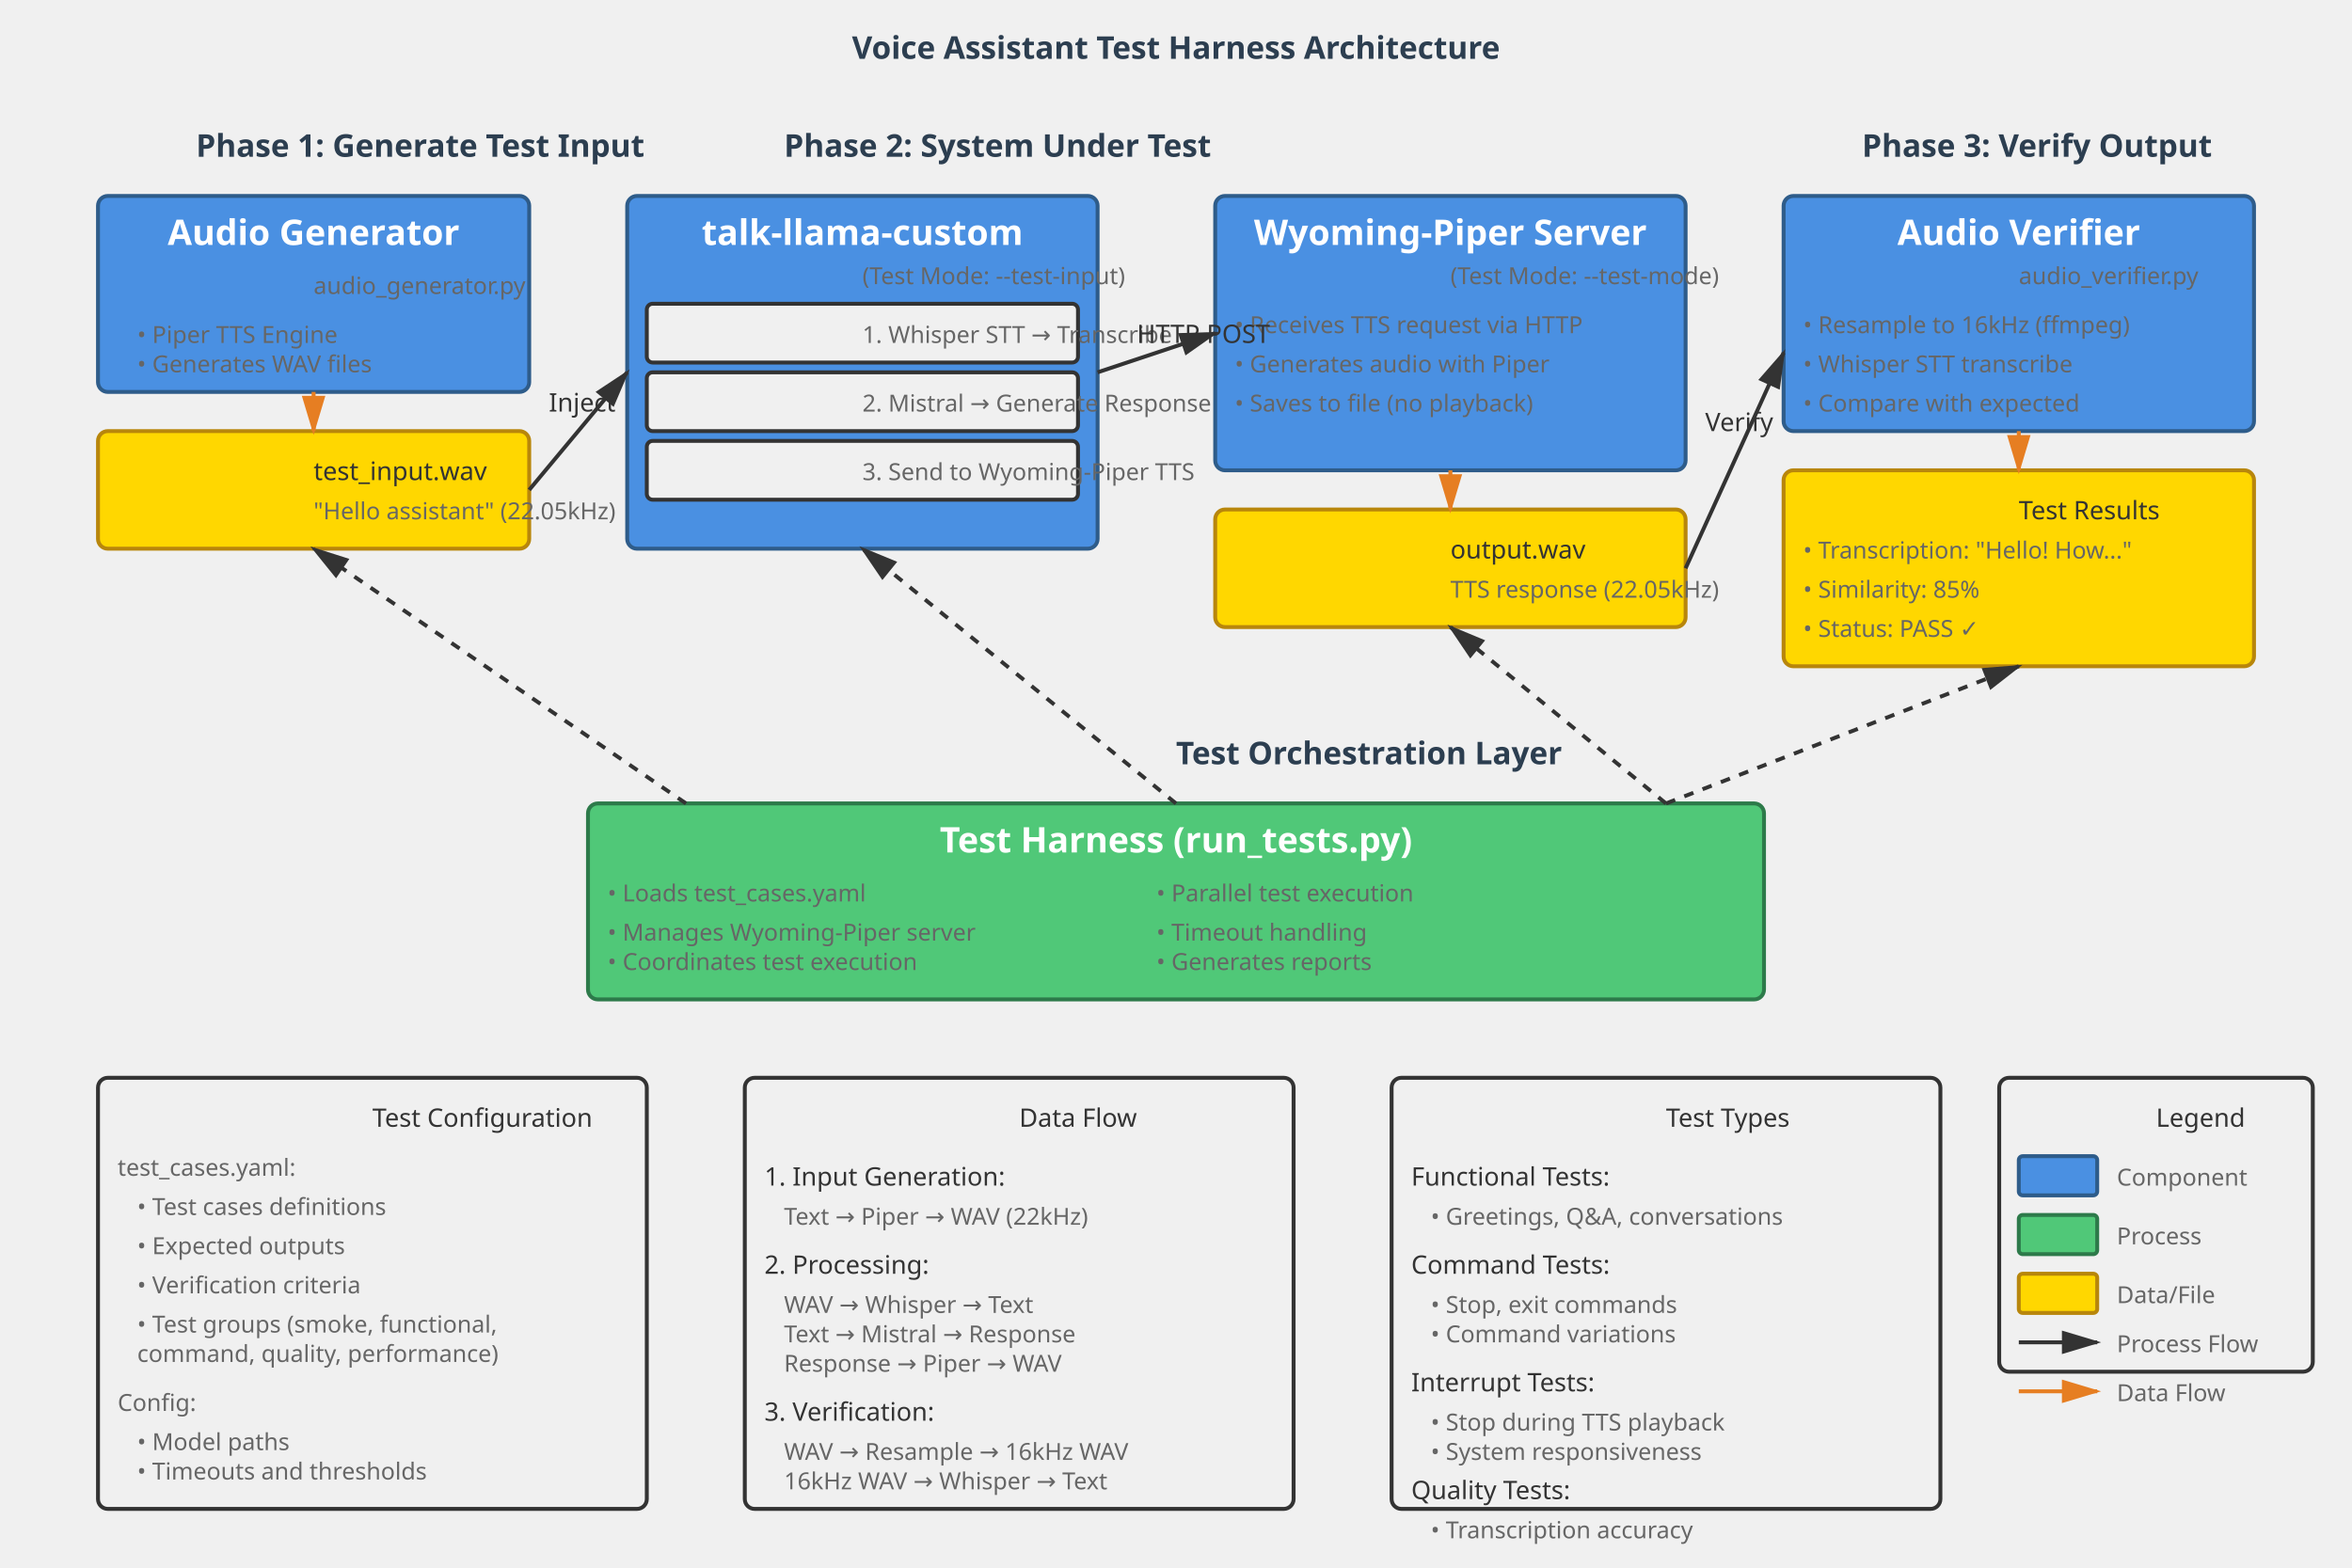
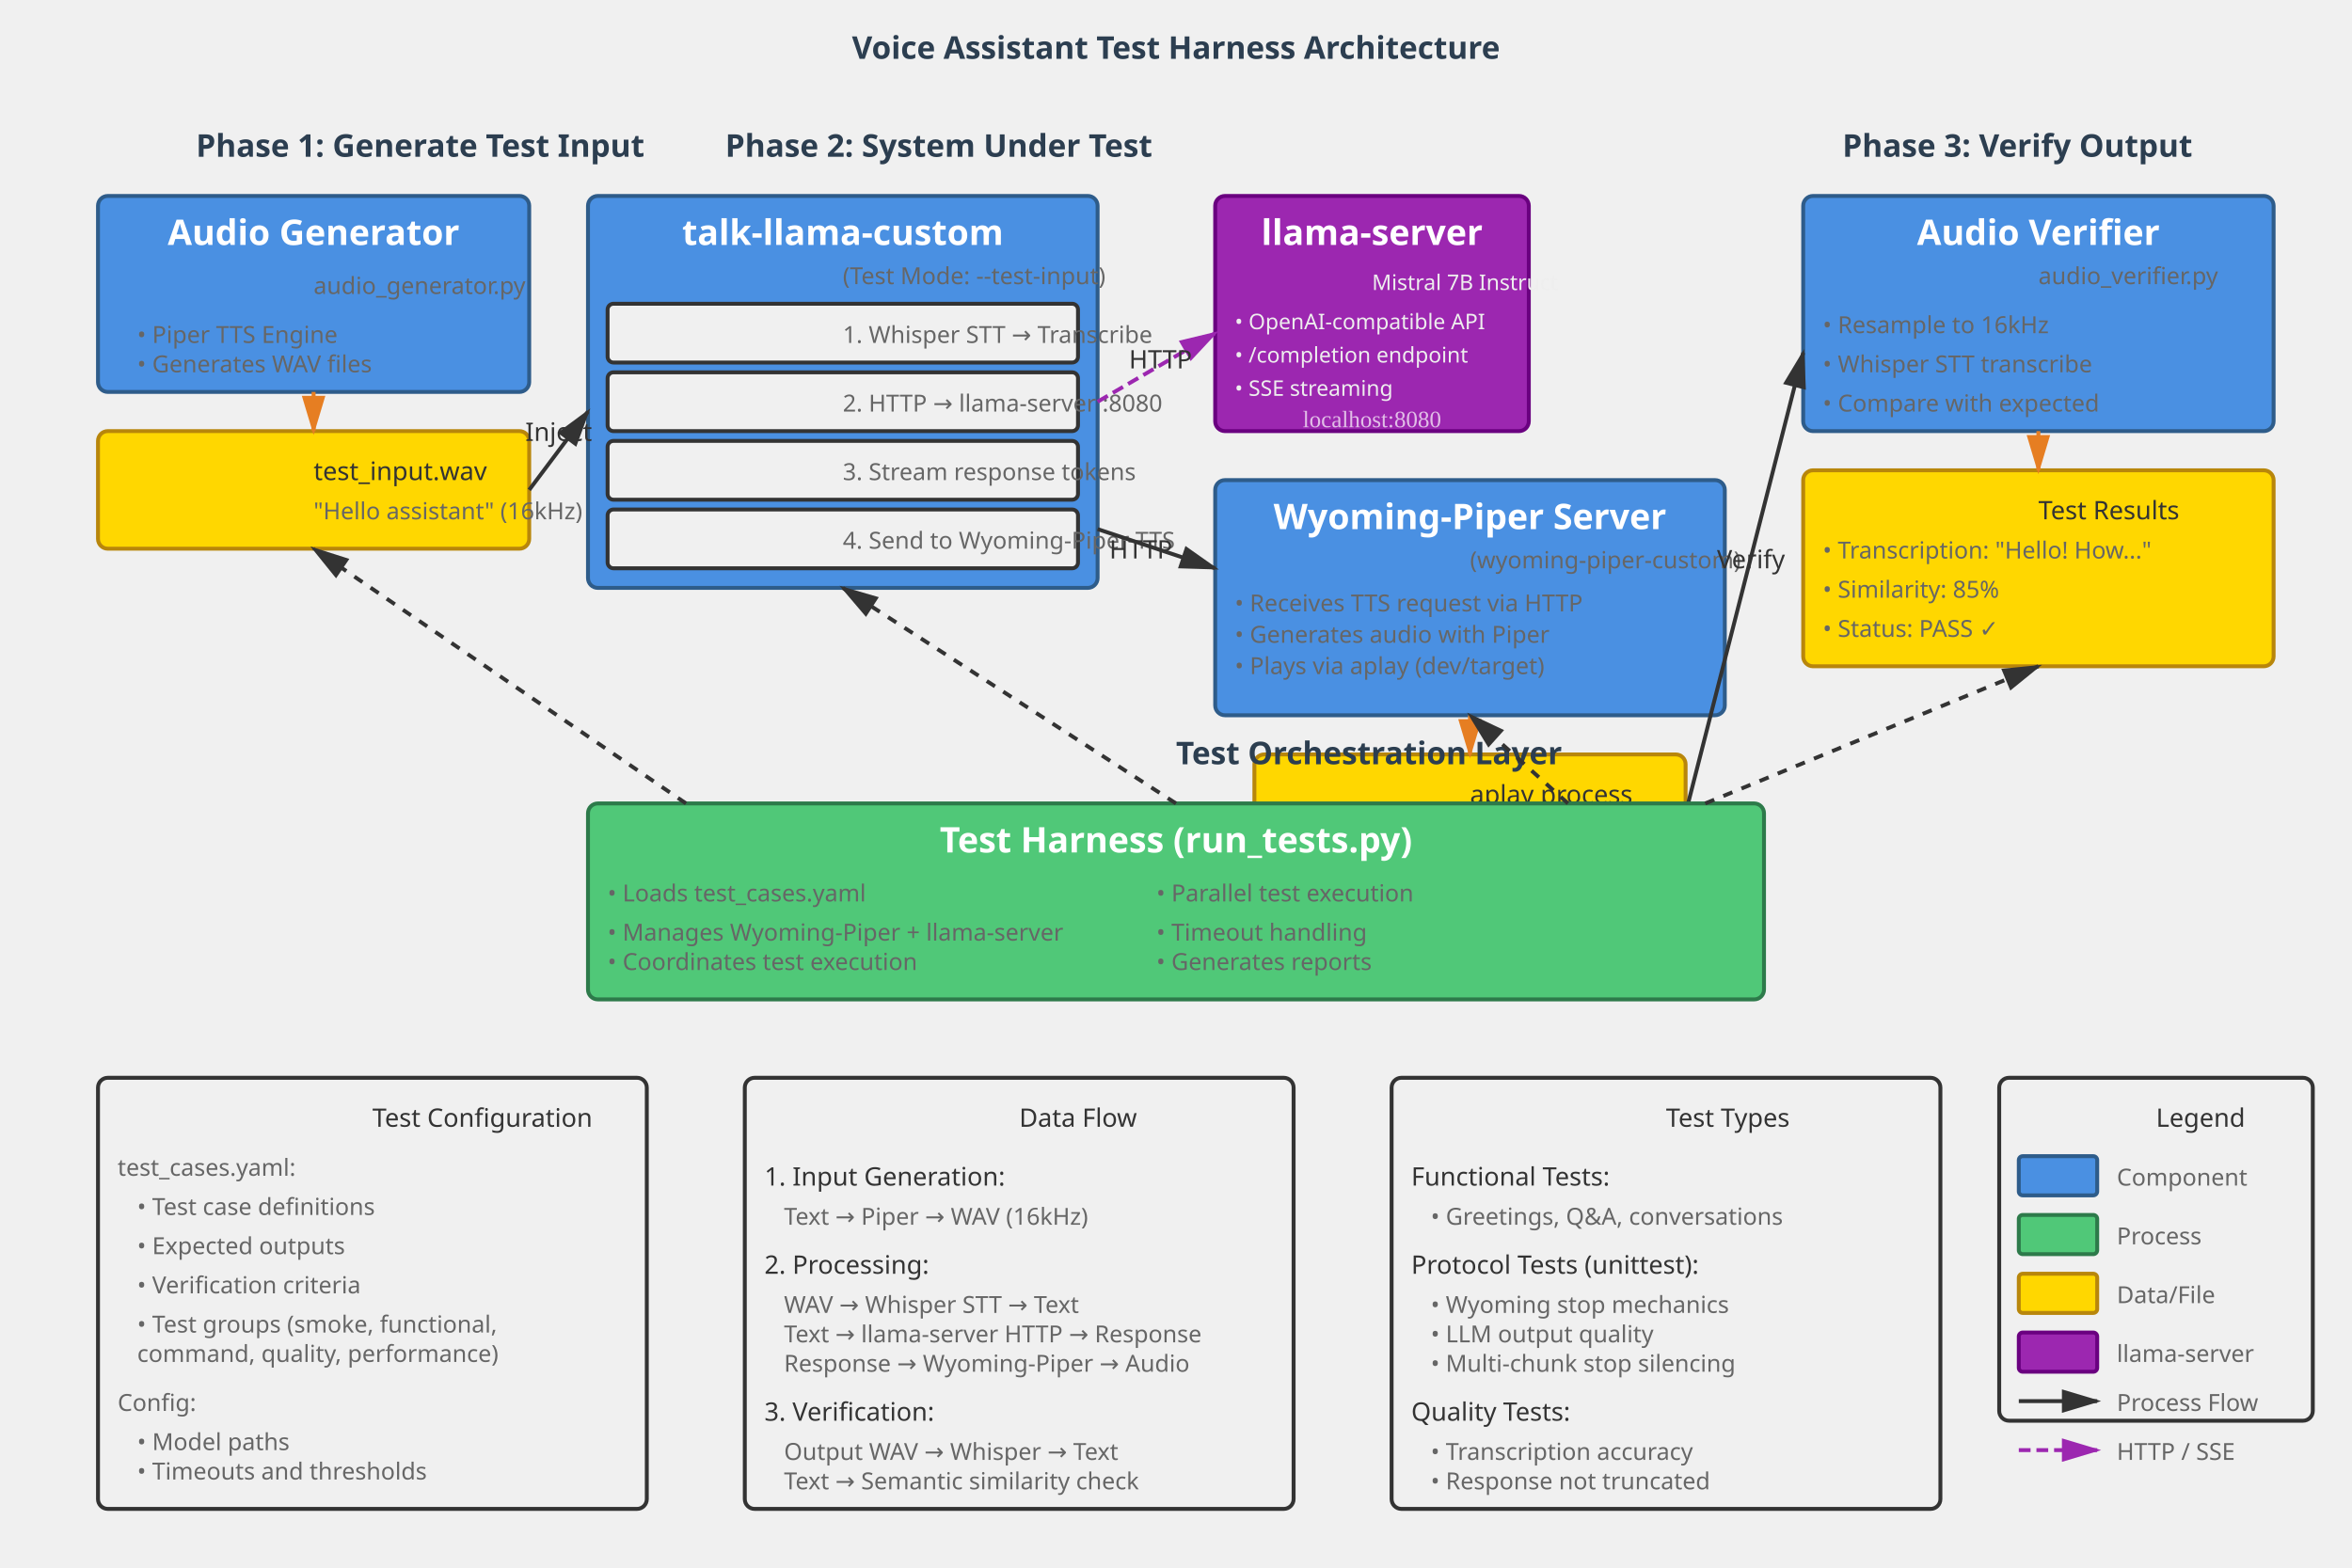
<svg xmlns="http://www.w3.org/2000/svg" viewBox="0 0 1200 800" width="1200" height="800">
  <defs>
    <style>
      .box { fill: #f0f0f0; stroke: #333; stroke-width: 2; }
      .component { fill: #4a90e2; stroke: #2e5c8a; stroke-width: 2; }
      .process { fill: #50c878; stroke: #2d7a4a; stroke-width: 2; }
      .data { fill: #ffd700; stroke: #b8860b; stroke-width: 2; }
+       .llama { fill: #9c27b0; stroke: #6a0080; stroke-width: 2; }
      .title { font: bold 18px sans-serif; fill: #fff; text-anchor: middle; }
      .text { font: 14px sans-serif; fill: #333; }
      .small-text { font: 12px sans-serif; fill: #666; }
+       .small-white { font: 11px sans-serif; fill: #eee; }
      .arrow { stroke: #333; stroke-width: 2; fill: none; marker-end: url(#arrowhead); }
      .data-arrow { stroke: #e67e22; stroke-width: 2; fill: none; marker-end: url(#data-arrowhead); }
+       .http-arrow { stroke: #9c27b0; stroke-width: 2; stroke-dasharray: 6,3; fill: none; marker-end: url(#http-arrowhead); }
      .label { font: 13px sans-serif; fill: #333; }
      .phase { font: bold 16px sans-serif; fill: #2c3e50; }
    </style>
    <marker id="arrowhead" markerWidth="10" markerHeight="10" refX="9" refY="3" orient="auto">
      <polygon points="0 0, 10 3, 0 6" fill="#333" />
    </marker>
    <marker id="data-arrowhead" markerWidth="10" markerHeight="10" refX="9" refY="3" orient="auto">
      <polygon points="0 0, 10 3, 0 6" fill="#e67e22" />
+     </marker>
+     <marker id="http-arrowhead" markerWidth="10" markerHeight="10" refX="9" refY="3" orient="auto">
+       <polygon points="0 0, 10 3, 0 6" fill="#9c27b0" />
    </marker>
  </defs>
  <text x="600" y="30" class="phase" text-anchor="middle" font-size="20">Voice Assistant Test Harness Architecture</text>
  <text x="100" y="80" class="phase">Phase 1: Generate Test Input</text>
  <rect x="50" y="100" width="220" height="100" class="component" rx="5" />
  <text x="160" y="125" class="title">Audio Generator</text>
  <text x="160" y="150" class="small-text">audio_generator.py</text>
  <text x="70" y="175" class="small-text">• Piper TTS Engine</text>
  <text x="70" y="190" class="small-text">• Generates WAV files</text>
  <rect x="50" y="220" width="220" height="60" class="data" rx="5" />
  <text x="160" y="245" class="label">test_input.wav</text>
-   <text x="160" y="265" class="small-text">"Hello assistant" (22.05kHz)</text>
+   <text x="160" y="265" class="small-text">"Hello assistant" (16kHz)</text>
  <path d="M 160 200 L 160 220" class="data-arrow" />
-   <text x="400" y="80" class="phase">Phase 2: System Under Test</text>
-   <rect x="320" y="100" width="240" height="180" class="component" rx="5" />
-   <text x="440" y="125" class="title">talk-llama-custom</text>
-   <text x="440" y="145" class="small-text">(Test Mode: --test-input)</text>
-   <rect x="330" y="155" width="220" height="30" class="box" rx="3" />
-   <text x="440" y="175" class="small-text">1. Whisper STT → Transcribe</text>
-   <rect x="330" y="190" width="220" height="30" class="box" rx="3" />
-   <text x="440" y="210" class="small-text">2. Mistral → Generate Response</text>
-   <rect x="330" y="225" width="220" height="30" class="box" rx="3" />
-   <text x="440" y="245" class="small-text">3. Send to Wyoming-Piper TTS</text>
-   <path d="M 270 250 L 320 190" class="arrow" />
-   <text x="280" y="210" class="label">Inject</text>
-   <rect x="620" y="100" width="240" height="140" class="component" rx="5" />
-   <text x="740" y="125" class="title">Wyoming-Piper Server</text>
-   <text x="740" y="145" class="small-text">(Test Mode: --test-mode)</text>
-   <text x="630" y="170" class="small-text">• Receives TTS request via HTTP</text>
-   <text x="630" y="190" class="small-text">• Generates audio with Piper</text>
-   <text x="630" y="210" class="small-text">• Saves to file (no playback)</text>
-   <path d="M 560 190 L 620 170" class="arrow" />
-   <text x="580" y="175" class="label">HTTP POST</text>
-   <rect x="620" y="260" width="240" height="60" class="data" rx="5" />
-   <text x="740" y="285" class="label">output.wav</text>
-   <text x="740" y="305" class="small-text">TTS response (22.05kHz)</text>
-   <path d="M 740 240 L 740 260" class="data-arrow" />
-   <text x="950" y="80" class="phase">Phase 3: Verify Output</text>
-   <rect x="910" y="100" width="240" height="120" class="component" rx="5" />
-   <text x="1030" y="125" class="title">Audio Verifier</text>
-   <text x="1030" y="145" class="small-text">audio_verifier.py</text>
-   <text x="920" y="170" class="small-text">• Resample to 16kHz (ffmpeg)</text>
-   <text x="920" y="190" class="small-text">• Whisper STT transcribe</text>
-   <text x="920" y="210" class="small-text">• Compare with expected</text>
-   <path d="M 860 290 L 910 180" class="arrow" />
-   <text x="870" y="220" class="label">Verify</text>
-   <rect x="910" y="240" width="240" height="100" class="data" rx="5" />
-   <text x="1030" y="265" class="label">Test Results</text>
-   <text x="920" y="285" class="small-text">• Transcription: "Hello! How..."</text>
-   <text x="920" y="305" class="small-text">• Similarity: 85%</text>
-   <text x="920" y="325" class="small-text">• Status: PASS ✓</text>
-   <path d="M 1030 220 L 1030 240" class="data-arrow" />
+   <text x="370" y="80" class="phase">Phase 2: System Under Test</text>
+   <rect x="300" y="100" width="260" height="200" class="component" rx="5" />
+   <text x="430" y="125" class="title">talk-llama-custom</text>
+   <text x="430" y="145" class="small-text">(Test Mode: --test-input)</text>
+   <rect x="310" y="155" width="240" height="30" class="box" rx="3" />
+   <text x="430" y="175" class="small-text">1. Whisper STT → Transcribe</text>
+   <rect x="310" y="190" width="240" height="30" class="box" rx="3" />
+   <text x="430" y="210" class="small-text">2. HTTP → llama-server :8080</text>
+   <rect x="310" y="225" width="240" height="30" class="box" rx="3" />
+   <text x="430" y="245" class="small-text">3. Stream response tokens</text>
+   <rect x="310" y="260" width="240" height="30" class="box" rx="3" />
+   <text x="430" y="280" class="small-text">4. Send to Wyoming-Piper TTS</text>
+   <path d="M 270 250 L 300 210" class="arrow" />
+   <text x="268" y="225" class="label">Inject</text>
+   <rect x="620" y="100" width="160" height="120" class="llama" rx="5" />
+   <text x="700" y="125" class="title">llama-server</text>
+   <text x="700" y="148" class="small-white">Mistral 7B Instruct</text>
+   <text x="630" y="168" class="small-white">• OpenAI-compatible API</text>
+   <text x="630" y="185" class="small-white">• /completion endpoint</text>
+   <text x="630" y="202" class="small-white">• SSE streaming</text>
+   <text x="700" y="218" text-anchor="middle" font="bold 12px sans-serif" fill="#e1bee7">localhost:8080</text>
+   <path d="M 560 205 L 620 170" class="http-arrow" />
+   <text x="576" y="188" class="label" fill="#9c27b0">HTTP</text>
+   <rect x="620" y="245" width="260" height="120" class="component" rx="5" />
+   <text x="750" y="270" class="title">Wyoming-Piper Server</text>
+   <text x="750" y="290" class="small-text">(wyoming-piper-custom)</text>
+   <text x="630" y="312" class="small-text">• Receives TTS request via HTTP</text>
+   <text x="630" y="328" class="small-text">• Generates audio with Piper</text>
+   <text x="630" y="344" class="small-text">• Plays via aplay (dev/target)</text>
+   <path d="M 560 270 L 620 290" class="arrow" />
+   <text x="566" y="285" class="label">HTTP</text>
+   <rect x="640" y="385" width="220" height="60" class="data" rx="5" />
+   <text x="750" y="410" class="label">aplay process</text>
+   <text x="750" y="430" class="small-text">Audio played to speaker</text>
+   <path d="M 750 365 L 750 385" class="data-arrow" />
+   <text x="940" y="80" class="phase">Phase 3: Verify Output</text>
+   <rect x="920" y="100" width="240" height="120" class="component" rx="5" />
+   <text x="1040" y="125" class="title">Audio Verifier</text>
+   <text x="1040" y="145" class="small-text">audio_verifier.py</text>
+   <text x="930" y="170" class="small-text">• Resample to 16kHz</text>
+   <text x="930" y="190" class="small-text">• Whisper STT transcribe</text>
+   <text x="930" y="210" class="small-text">• Compare with expected</text>
+   <path d="M 860 415 L 920 180" class="arrow" />
+   <text x="876" y="290" class="label">Verify</text>
+   <rect x="920" y="240" width="240" height="100" class="data" rx="5" />
+   <text x="1040" y="265" class="label">Test Results</text>
+   <text x="930" y="285" class="small-text">• Transcription: "Hello! How..."</text>
+   <text x="930" y="305" class="small-text">• Similarity: 85%</text>
+   <text x="930" y="325" class="small-text">• Status: PASS ✓</text>
+   <path d="M 1040 220 L 1040 240" class="data-arrow" />
  <text x="600" y="390" class="phase">Test Orchestration Layer</text>
  <rect x="300" y="410" width="600" height="100" class="process" rx="5" />
  <text x="600" y="435" class="title">Test Harness (run_tests.py)</text>
  <text x="310" y="460" class="small-text">• Loads test_cases.yaml</text>
-   <text x="310" y="480" class="small-text">• Manages Wyoming-Piper server</text>
+   <text x="310" y="480" class="small-text">• Manages Wyoming-Piper + llama-server</text>
  <text x="310" y="495" class="small-text">• Coordinates test execution</text>
  <text x="590" y="460" class="small-text">• Parallel test execution</text>
  <text x="590" y="480" class="small-text">• Timeout handling</text>
  <text x="590" y="495" class="small-text">• Generates reports</text>
  <path d="M 350 410 L 160 280" class="arrow" stroke-dasharray="5,5" />
-   <path d="M 600 410 L 440 280" class="arrow" stroke-dasharray="5,5" />
-   <path d="M 850 410 L 740 320" class="arrow" stroke-dasharray="5,5" />
-   <path d="M 850 410 L 1030 340" class="arrow" stroke-dasharray="5,5" />
+   <path d="M 600 410 L 430 300" class="arrow" stroke-dasharray="5,5" />
+   <path d="M 800 410 L 750 365" class="arrow" stroke-dasharray="5,5" />
+   <path d="M 870 410 L 1040 340" class="arrow" stroke-dasharray="5,5" />
  <rect x="50" y="550" width="280" height="220" class="box" rx="5" />
  <text x="190" y="575" class="label" font-weight="bold">Test Configuration</text>
  <text x="60" y="600" class="small-text">test_cases.yaml:</text>
-   <text x="70" y="620" class="small-text">• Test cases definitions</text>
+   <text x="70" y="620" class="small-text">• Test case definitions</text>
  <text x="70" y="640" class="small-text">• Expected outputs</text>
  <text x="70" y="660" class="small-text">• Verification criteria</text>
  <text x="70" y="680" class="small-text">• Test groups (smoke, functional,</text>
  <text x="70" y="695" class="small-text">  command, quality, performance)</text>
  <text x="60" y="720" class="small-text">Config:</text>
  <text x="70" y="740" class="small-text">• Model paths</text>
  <text x="70" y="755" class="small-text">• Timeouts and thresholds</text>
  <rect x="380" y="550" width="280" height="220" class="box" rx="5" />
  <text x="520" y="575" class="label" font-weight="bold">Data Flow</text>
  <text x="390" y="605" class="label" font-size="12" font-weight="bold">1. Input Generation:</text>
-   <text x="400" y="625" class="small-text">Text → Piper → WAV (22kHz)</text>
+   <text x="400" y="625" class="small-text">Text → Piper → WAV (16kHz)</text>
  <text x="390" y="650" class="label" font-size="12" font-weight="bold">2. Processing:</text>
-   <text x="400" y="670" class="small-text">WAV → Whisper → Text</text>
-   <text x="400" y="685" class="small-text">Text → Mistral → Response</text>
-   <text x="400" y="700" class="small-text">Response → Piper → WAV</text>
+   <text x="400" y="670" class="small-text">WAV → Whisper STT → Text</text>
+   <text x="400" y="685" class="small-text">Text → llama-server HTTP → Response</text>
+   <text x="400" y="700" class="small-text">Response → Wyoming-Piper → Audio</text>
  <text x="390" y="725" class="label" font-size="12" font-weight="bold">3. Verification:</text>
-   <text x="400" y="745" class="small-text">WAV → Resample → 16kHz WAV</text>
-   <text x="400" y="760" class="small-text">16kHz WAV → Whisper → Text</text>
+   <text x="400" y="745" class="small-text">Output WAV → Whisper → Text</text>
+   <text x="400" y="760" class="small-text">Text → Semantic similarity check</text>
  <rect x="710" y="550" width="280" height="220" class="box" rx="5" />
  <text x="850" y="575" class="label" font-weight="bold">Test Types</text>
  <text x="720" y="605" class="label" font-size="12" font-weight="bold">Functional Tests:</text>
  <text x="730" y="625" class="small-text">• Greetings, Q&amp;A, conversations</text>
-   <text x="720" y="650" class="label" font-size="12" font-weight="bold">Command Tests:</text>
-   <text x="730" y="670" class="small-text">• Stop, exit commands</text>
-   <text x="730" y="685" class="small-text">• Command variations</text>
-   <text x="720" y="710" class="label" font-size="12" font-weight="bold">Interrupt Tests:</text>
-   <text x="730" y="730" class="small-text">• Stop during TTS playback</text>
-   <text x="730" y="745" class="small-text">• System responsiveness</text>
-   <text x="720" y="765" class="label" font-size="12" font-weight="bold">Quality Tests:</text>
-   <text x="730" y="785" class="small-text">• Transcription accuracy</text>
-   <rect x="1020" y="550" width="160" height="150" class="box" rx="5" />
+   <text x="720" y="650" class="label" font-size="12" font-weight="bold">Protocol Tests (unittest):</text>
+   <text x="730" y="670" class="small-text">• Wyoming stop mechanics</text>
+   <text x="730" y="685" class="small-text">• LLM output quality</text>
+   <text x="730" y="700" class="small-text">• Multi-chunk stop silencing</text>
+   <text x="720" y="725" class="label" font-size="12" font-weight="bold">Quality Tests:</text>
+   <text x="730" y="745" class="small-text">• Transcription accuracy</text>
+   <text x="730" y="760" class="small-text">• Response not truncated</text>
+   <rect x="1020" y="550" width="160" height="175" class="box" rx="5" />
  <text x="1100" y="575" class="label" font-weight="bold">Legend</text>
  <rect x="1030" y="590" width="40" height="20" class="component" rx="2" />
  <text x="1080" y="605" class="small-text">Component</text>
  <rect x="1030" y="620" width="40" height="20" class="process" rx="2" />
  <text x="1080" y="635" class="small-text">Process</text>
  <rect x="1030" y="650" width="40" height="20" class="data" rx="2" />
  <text x="1080" y="665" class="small-text">Data/File</text>
-   <line x1="1030" y1="685" x2="1070" y2="685" class="arrow" />
-   <text x="1080" y="690" class="small-text">Process Flow</text>
-   <line x1="1030" y1="710" x2="1070" y2="710" class="data-arrow" />
-   <text x="1080" y="715" class="small-text">Data Flow</text>
+   <rect x="1030" y="680" width="40" height="20" class="llama" rx="2" />
+   <text x="1080" y="695" class="small-text">llama-server</text>
+   <line x1="1030" y1="715" x2="1070" y2="715" class="arrow" />
+   <text x="1080" y="720" class="small-text">Process Flow</text>
+   <line x1="1030" y1="740" x2="1070" y2="740" class="http-arrow" />
+   <text x="1080" y="745" class="small-text">HTTP / SSE</text>
</svg>
